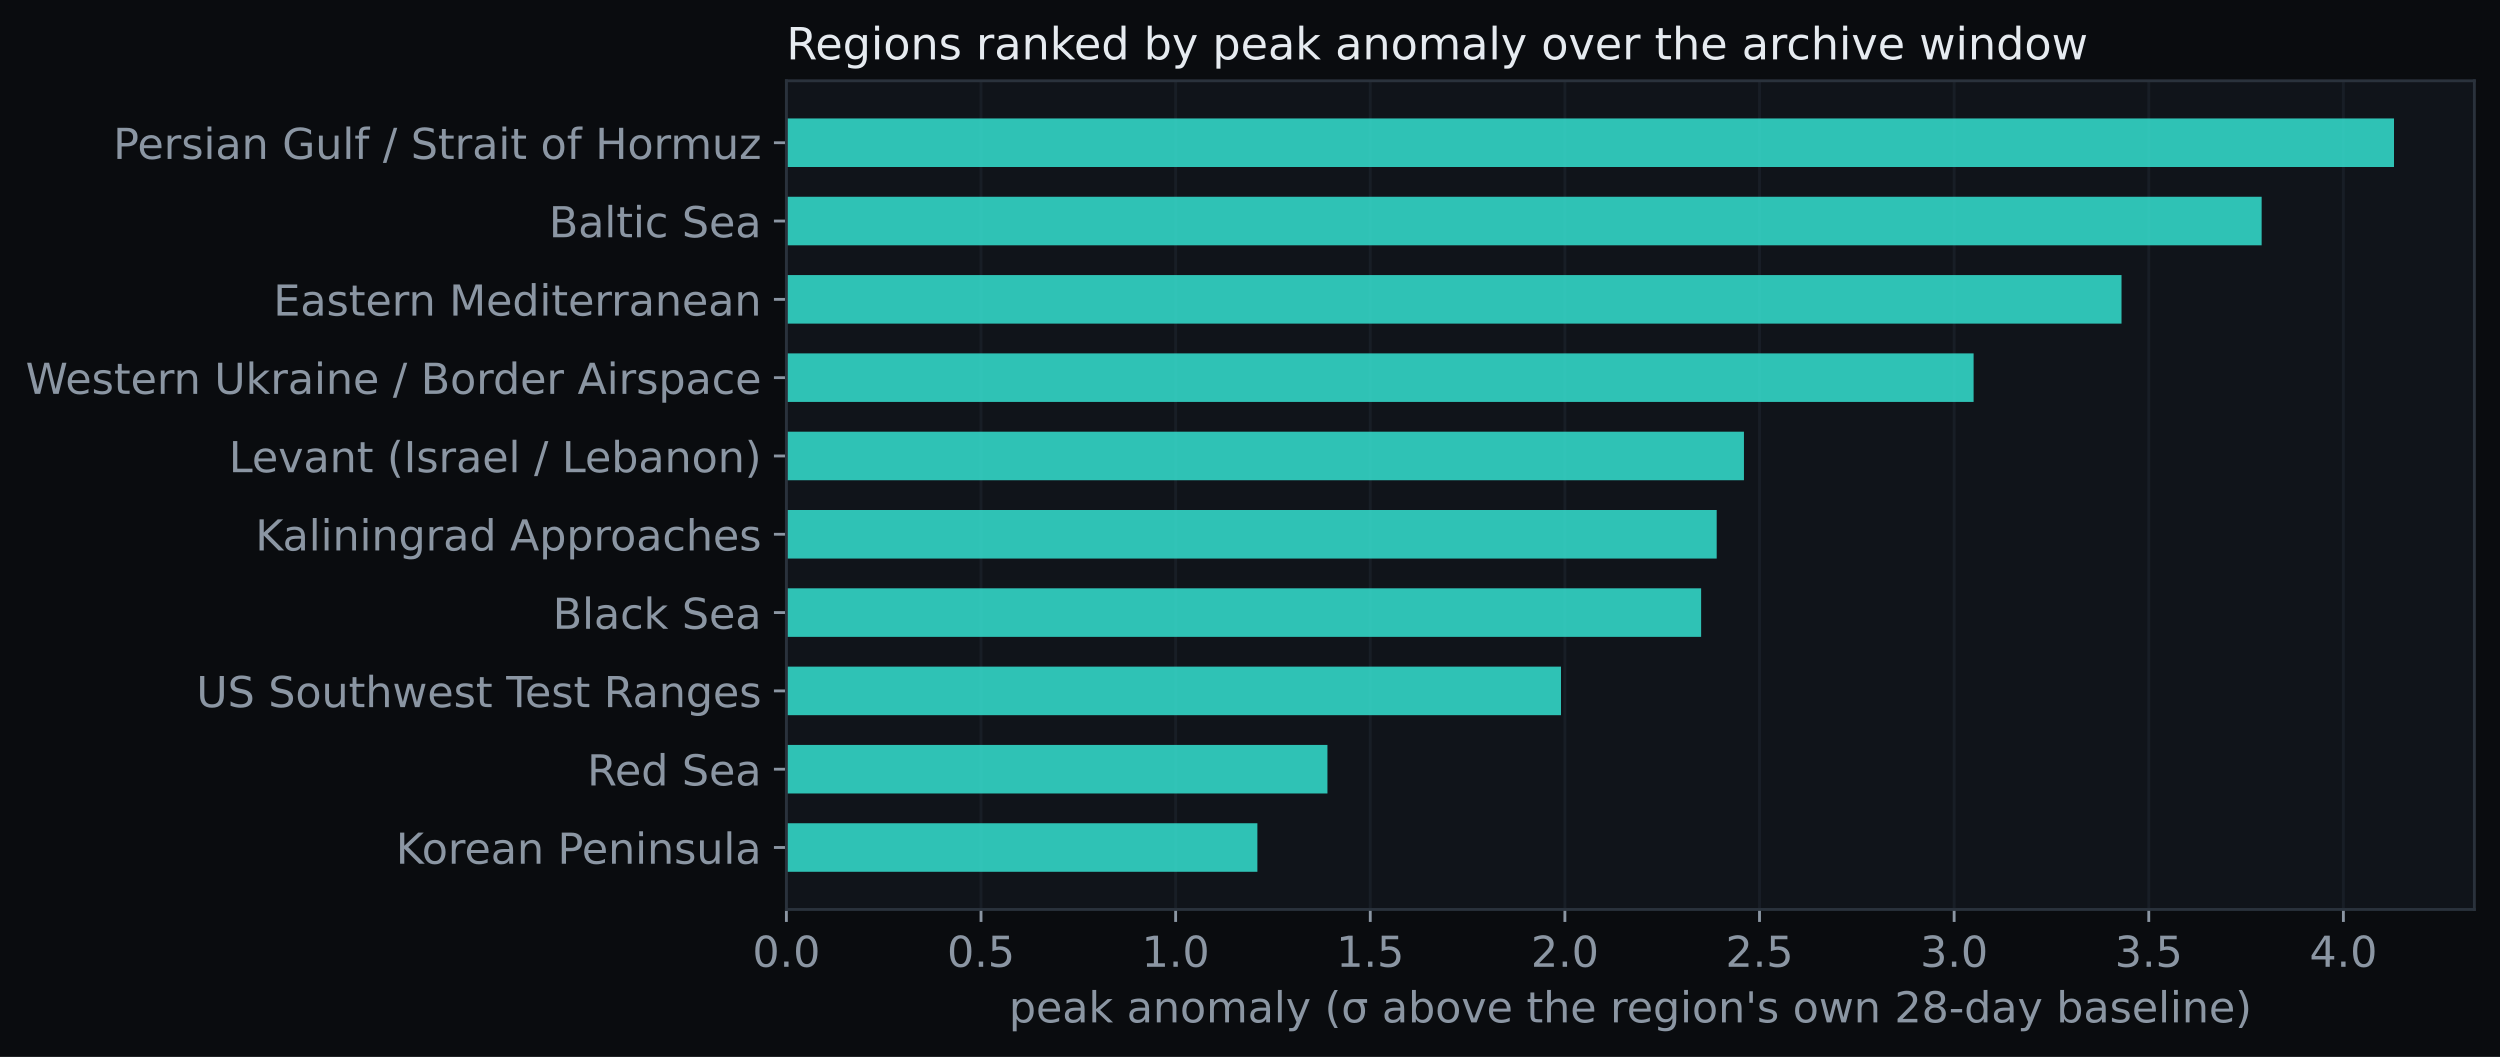
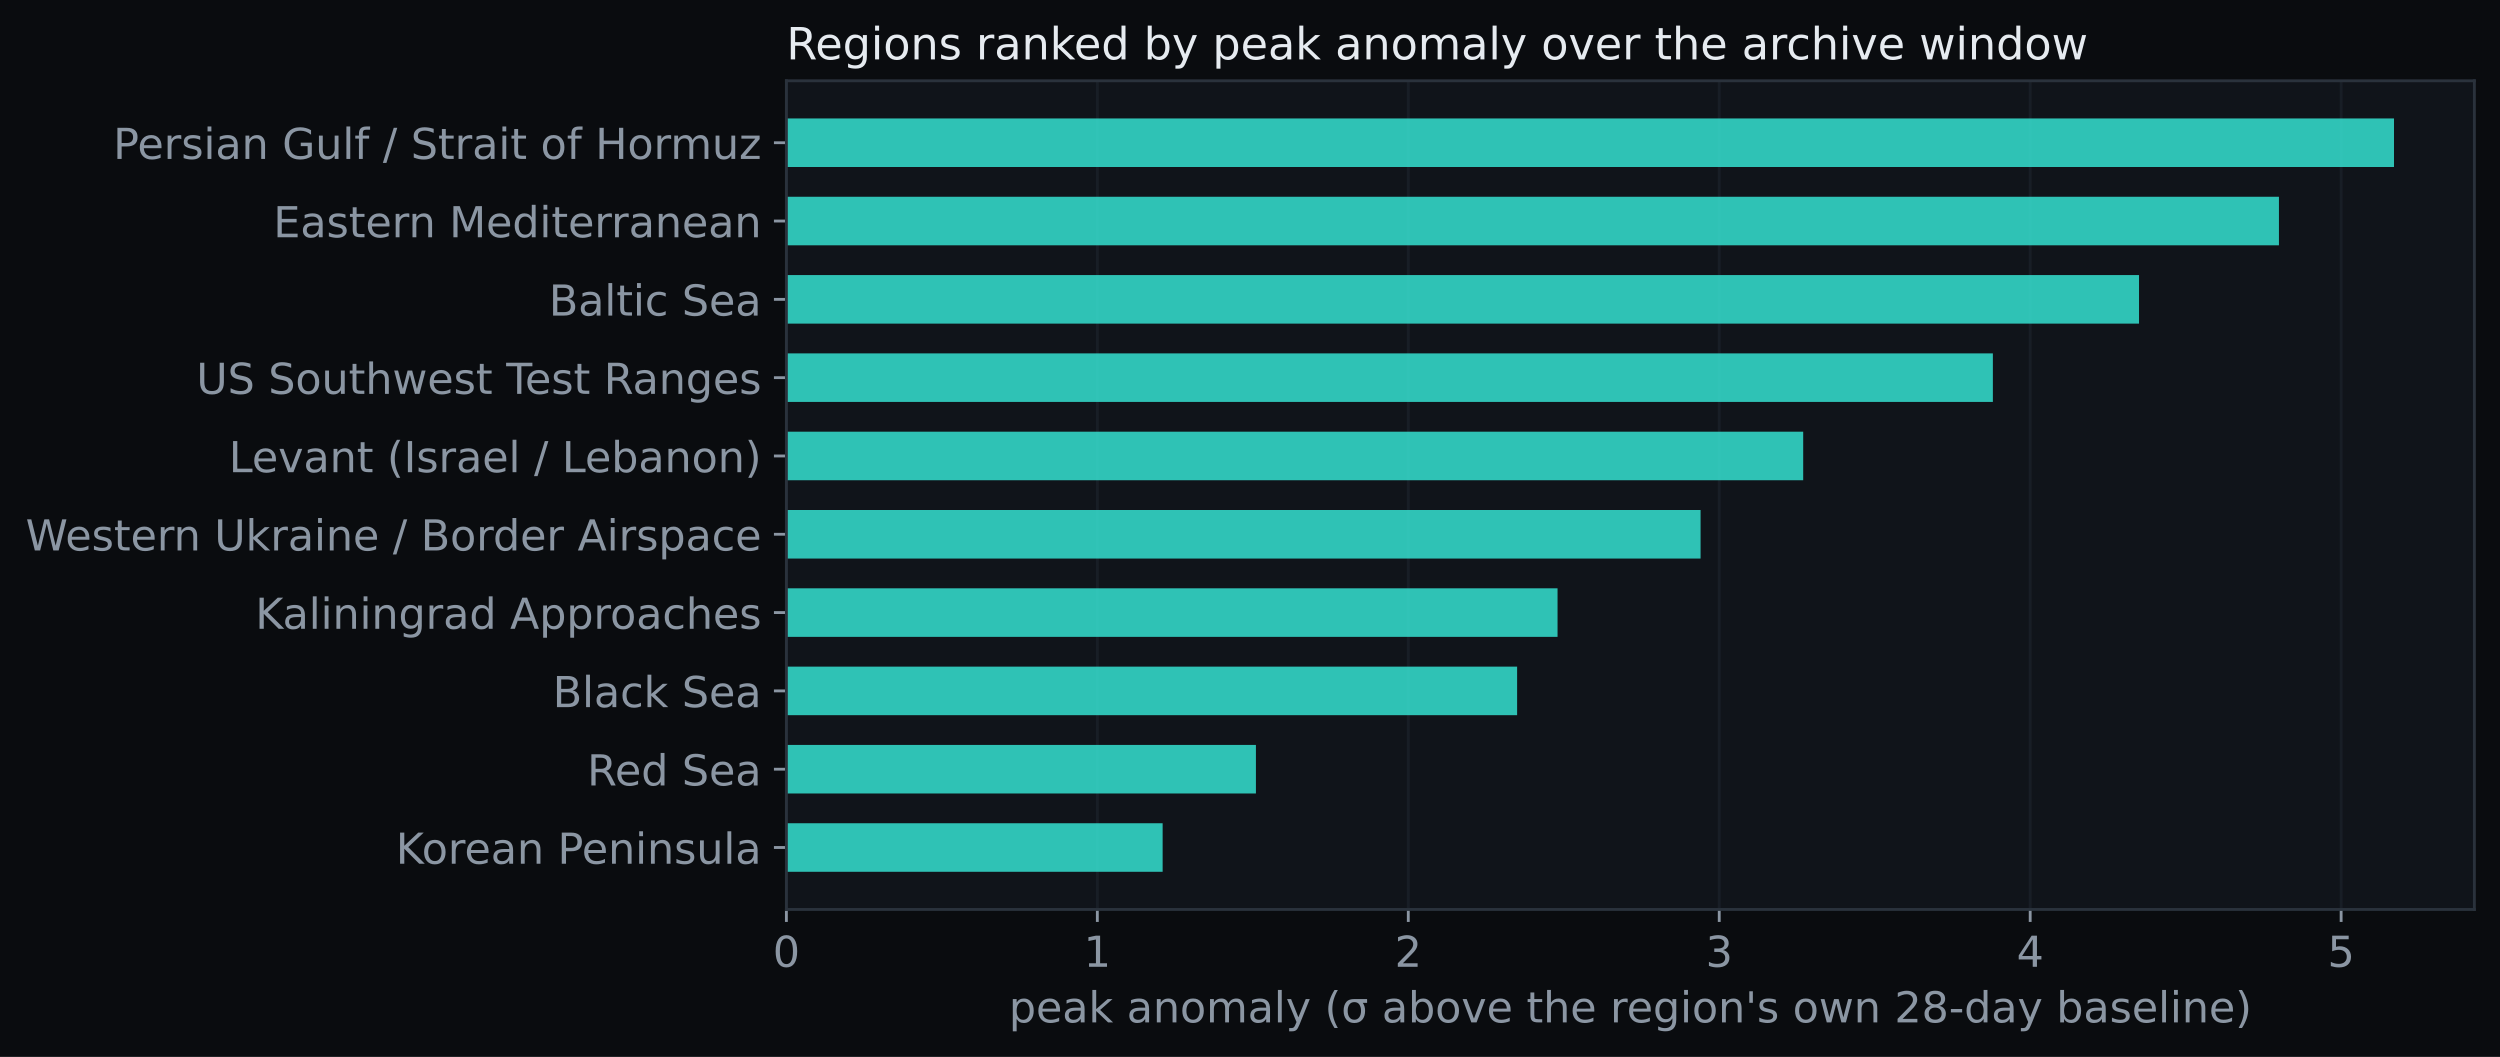
<svg xmlns="http://www.w3.org/2000/svg" xmlns:xlink="http://www.w3.org/1999/xlink" width="702.464pt" height="296.974pt" viewBox="0 0 702.464 296.974" version="1.1">
  <defs>
    <style type="text/css">*{stroke-linejoin: round; stroke-linecap: butt}</style>
  </defs>
  <g id="figure_1">
    <g id="patch_1">
      <path d="M 0 296.974  L 702.464 296.974  L 702.464 0  L 0 0  z " style="fill: #0a0c0f" />
    </g>
    <g id="axes_1">
      <g id="patch_2">
        <path d="M 220.964 255.546  L 695.264 255.546  L 695.264 22.698  L 220.964 22.698  z " style="fill: #10141a" />
      </g>
      <g id="matplotlib.axis_1">
        <g id="xtick_1">
          <g id="line2d_1">
-             <path d="M 220.964 255.546  L 220.964 22.698  " clip-path="url(#pc457c8a885)" style="fill: none; stroke: #2a323c; stroke-opacity: 0.35; stroke-width: 0.8; stroke-linecap: square" />
+             <path d="M 220.964 255.546  L 220.964 22.698  " clip-path="url(#p54dd62f94b)" style="fill: none; stroke: #2a323c; stroke-opacity: 0.35; stroke-width: 0.8; stroke-linecap: square" />
          </g>
          <g id="line2d_2">
            <defs>
-               <path id="m7f1a3b1776" d="M 0 0  L 0 3.5  " style="stroke: #8b96a3; stroke-width: 0.8" />
+               <path id="m687daffcc8" d="M 0 0  L 0 3.5  " style="stroke: #8b96a3; stroke-width: 0.8" />
            </defs>
            <g>
-               <use xlink:href="#m7f1a3b1776" x="220.964" y="255.546" style="fill: #8b96a3; stroke: #8b96a3; stroke-width: 0.8" />
+               <use xlink:href="#m687daffcc8" x="220.964" y="255.546" style="fill: #8b96a3; stroke: #8b96a3; stroke-width: 0.8" />
            </g>
          </g>
          <g id="text_1">
-             <text style="font-size: 12px; font-family: 'DejaVu Sans'; text-anchor: middle; fill: #8b96a3" x="220.964" y="271.664" transform="rotate(-0 220.9638 271.6642)">0.0</text>
+             <text style="font-size: 12px; font-family: 'DejaVu Sans'; text-anchor: middle; fill: #8b96a3" x="220.964" y="271.664" transform="rotate(-0 220.9638 271.6642)">0</text>
          </g>
        </g>
        <g id="xtick_2">
          <g id="line2d_3">
-             <path d="M 275.651 255.546  L 275.651 22.698  " clip-path="url(#pc457c8a885)" style="fill: none; stroke: #2a323c; stroke-opacity: 0.35; stroke-width: 0.8; stroke-linecap: square" />
+             <path d="M 308.336 255.546  L 308.336 22.698  " clip-path="url(#p54dd62f94b)" style="fill: none; stroke: #2a323c; stroke-opacity: 0.35; stroke-width: 0.8; stroke-linecap: square" />
          </g>
          <g id="line2d_4">
            <g>
-               <use xlink:href="#m7f1a3b1776" x="275.651" y="255.546" style="fill: #8b96a3; stroke: #8b96a3; stroke-width: 0.8" />
+               <use xlink:href="#m687daffcc8" x="308.336" y="255.546" style="fill: #8b96a3; stroke: #8b96a3; stroke-width: 0.8" />
            </g>
          </g>
          <g id="text_2">
-             <text style="font-size: 12px; font-family: 'DejaVu Sans'; text-anchor: middle; fill: #8b96a3" x="275.651" y="271.664" transform="rotate(-0 275.6507 271.6642)">0.5</text>
+             <text style="font-size: 12px; font-family: 'DejaVu Sans'; text-anchor: middle; fill: #8b96a3" x="308.336" y="271.664" transform="rotate(-0 308.336 271.6642)">1</text>
          </g>
        </g>
        <g id="xtick_3">
          <g id="line2d_5">
-             <path d="M 330.338 255.546  L 330.338 22.698  " clip-path="url(#pc457c8a885)" style="fill: none; stroke: #2a323c; stroke-opacity: 0.35; stroke-width: 0.8; stroke-linecap: square" />
+             <path d="M 395.708 255.546  L 395.708 22.698  " clip-path="url(#p54dd62f94b)" style="fill: none; stroke: #2a323c; stroke-opacity: 0.35; stroke-width: 0.8; stroke-linecap: square" />
          </g>
          <g id="line2d_6">
            <g>
-               <use xlink:href="#m7f1a3b1776" x="330.338" y="255.546" style="fill: #8b96a3; stroke: #8b96a3; stroke-width: 0.8" />
+               <use xlink:href="#m687daffcc8" x="395.708" y="255.546" style="fill: #8b96a3; stroke: #8b96a3; stroke-width: 0.8" />
            </g>
          </g>
          <g id="text_3">
-             <text style="font-size: 12px; font-family: 'DejaVu Sans'; text-anchor: middle; fill: #8b96a3" x="330.338" y="271.664" transform="rotate(-0 330.3377 271.6642)">1.0</text>
+             <text style="font-size: 12px; font-family: 'DejaVu Sans'; text-anchor: middle; fill: #8b96a3" x="395.708" y="271.664" transform="rotate(-0 395.7082 271.6642)">2</text>
          </g>
        </g>
        <g id="xtick_4">
          <g id="line2d_7">
-             <path d="M 385.025 255.546  L 385.025 22.698  " clip-path="url(#pc457c8a885)" style="fill: none; stroke: #2a323c; stroke-opacity: 0.35; stroke-width: 0.8; stroke-linecap: square" />
+             <path d="M 483.08 255.546  L 483.08 22.698  " clip-path="url(#p54dd62f94b)" style="fill: none; stroke: #2a323c; stroke-opacity: 0.35; stroke-width: 0.8; stroke-linecap: square" />
          </g>
          <g id="line2d_8">
            <g>
-               <use xlink:href="#m7f1a3b1776" x="385.025" y="255.546" style="fill: #8b96a3; stroke: #8b96a3; stroke-width: 0.8" />
+               <use xlink:href="#m687daffcc8" x="483.08" y="255.546" style="fill: #8b96a3; stroke: #8b96a3; stroke-width: 0.8" />
            </g>
          </g>
          <g id="text_4">
-             <text style="font-size: 12px; font-family: 'DejaVu Sans'; text-anchor: middle; fill: #8b96a3" x="385.025" y="271.664" transform="rotate(-0 385.0246 271.6642)">1.5</text>
+             <text style="font-size: 12px; font-family: 'DejaVu Sans'; text-anchor: middle; fill: #8b96a3" x="483.08" y="271.664" transform="rotate(-0 483.0804 271.6642)">3</text>
          </g>
        </g>
        <g id="xtick_5">
          <g id="line2d_9">
-             <path d="M 439.712 255.546  L 439.712 22.698  " clip-path="url(#pc457c8a885)" style="fill: none; stroke: #2a323c; stroke-opacity: 0.35; stroke-width: 0.8; stroke-linecap: square" />
+             <path d="M 570.453 255.546  L 570.453 22.698  " clip-path="url(#p54dd62f94b)" style="fill: none; stroke: #2a323c; stroke-opacity: 0.35; stroke-width: 0.8; stroke-linecap: square" />
          </g>
          <g id="line2d_10">
            <g>
-               <use xlink:href="#m7f1a3b1776" x="439.712" y="255.546" style="fill: #8b96a3; stroke: #8b96a3; stroke-width: 0.8" />
+               <use xlink:href="#m687daffcc8" x="570.453" y="255.546" style="fill: #8b96a3; stroke: #8b96a3; stroke-width: 0.8" />
            </g>
          </g>
          <g id="text_5">
-             <text style="font-size: 12px; font-family: 'DejaVu Sans'; text-anchor: middle; fill: #8b96a3" x="439.712" y="271.664" transform="rotate(-0 439.7116 271.6642)">2.0</text>
+             <text style="font-size: 12px; font-family: 'DejaVu Sans'; text-anchor: middle; fill: #8b96a3" x="570.453" y="271.664" transform="rotate(-0 570.4526 271.6642)">4</text>
          </g>
        </g>
        <g id="xtick_6">
          <g id="line2d_11">
-             <path d="M 494.399 255.546  L 494.399 22.698  " clip-path="url(#pc457c8a885)" style="fill: none; stroke: #2a323c; stroke-opacity: 0.35; stroke-width: 0.8; stroke-linecap: square" />
+             <path d="M 657.825 255.546  L 657.825 22.698  " clip-path="url(#p54dd62f94b)" style="fill: none; stroke: #2a323c; stroke-opacity: 0.35; stroke-width: 0.8; stroke-linecap: square" />
          </g>
          <g id="line2d_12">
            <g>
-               <use xlink:href="#m7f1a3b1776" x="494.399" y="255.546" style="fill: #8b96a3; stroke: #8b96a3; stroke-width: 0.8" />
+               <use xlink:href="#m687daffcc8" x="657.825" y="255.546" style="fill: #8b96a3; stroke: #8b96a3; stroke-width: 0.8" />
            </g>
          </g>
          <g id="text_6">
-             <text style="font-size: 12px; font-family: 'DejaVu Sans'; text-anchor: middle; fill: #8b96a3" x="494.399" y="271.664" transform="rotate(-0 494.3985 271.6642)">2.5</text>
-           </g>
-         </g>
-         <g id="xtick_7">
-           <g id="line2d_13">
-             <path d="M 549.086 255.546  L 549.086 22.698  " clip-path="url(#pc457c8a885)" style="fill: none; stroke: #2a323c; stroke-opacity: 0.35; stroke-width: 0.8; stroke-linecap: square" />
-           </g>
-           <g id="line2d_14">
-             <g>
-               <use xlink:href="#m7f1a3b1776" x="549.086" y="255.546" style="fill: #8b96a3; stroke: #8b96a3; stroke-width: 0.8" />
-             </g>
-           </g>
-           <g id="text_7">
-             <text style="font-size: 12px; font-family: 'DejaVu Sans'; text-anchor: middle; fill: #8b96a3" x="549.086" y="271.664" transform="rotate(-0 549.0855 271.6642)">3.0</text>
-           </g>
-         </g>
-         <g id="xtick_8">
-           <g id="line2d_15">
-             <path d="M 603.772 255.546  L 603.772 22.698  " clip-path="url(#pc457c8a885)" style="fill: none; stroke: #2a323c; stroke-opacity: 0.35; stroke-width: 0.8; stroke-linecap: square" />
-           </g>
-           <g id="line2d_16">
-             <g>
-               <use xlink:href="#m7f1a3b1776" x="603.772" y="255.546" style="fill: #8b96a3; stroke: #8b96a3; stroke-width: 0.8" />
-             </g>
-           </g>
-           <g id="text_8">
-             <text style="font-size: 12px; font-family: 'DejaVu Sans'; text-anchor: middle; fill: #8b96a3" x="603.772" y="271.664" transform="rotate(-0 603.7725 271.6642)">3.5</text>
-           </g>
-         </g>
-         <g id="xtick_9">
-           <g id="line2d_17">
-             <path d="M 658.459 255.546  L 658.459 22.698  " clip-path="url(#pc457c8a885)" style="fill: none; stroke: #2a323c; stroke-opacity: 0.35; stroke-width: 0.8; stroke-linecap: square" />
-           </g>
-           <g id="line2d_18">
-             <g>
-               <use xlink:href="#m7f1a3b1776" x="658.459" y="255.546" style="fill: #8b96a3; stroke: #8b96a3; stroke-width: 0.8" />
-             </g>
-           </g>
-           <g id="text_9">
-             <text style="font-size: 12px; font-family: 'DejaVu Sans'; text-anchor: middle; fill: #8b96a3" x="658.459" y="271.664" transform="rotate(-0 658.4594 271.6642)">4.0</text>
-           </g>
-         </g>
-         <g id="text_10">
+             <text style="font-size: 12px; font-family: 'DejaVu Sans'; text-anchor: middle; fill: #8b96a3" x="657.825" y="271.664" transform="rotate(-0 657.8248 271.6642)">5</text>
+           </g>
+         </g>
+         <g id="text_7">
          <text style="font-size: 12px; font-family: 'DejaVu Sans'; text-anchor: middle; fill: #8b96a3" x="458.114" y="287.278" transform="rotate(-0 458.1137 287.2779)">peak anomaly (σ above the region's own 28-day baseline)</text>
        </g>
      </g>
      <g id="matplotlib.axis_2">
        <g id="ytick_1">
+           <g id="line2d_13">
+             <path d="M 220.964 238.141  L 695.264 238.141  " clip-path="url(#p54dd62f94b)" style="fill: none; stroke: #2a323c; stroke-opacity: 0; stroke-width: 0.8; stroke-linecap: square" />
+           </g>
+           <g id="line2d_14">
+             <defs>
+               <path id="mb19d4b06ca" d="M 0 0  L -3.5 0  " style="stroke: #8b96a3; stroke-width: 0.8" />
+             </defs>
+             <g>
+               <use xlink:href="#mb19d4b06ca" x="220.964" y="238.141" style="fill: #8b96a3; stroke: #8b96a3; stroke-width: 0.8" />
+             </g>
+           </g>
+           <g id="text_8">
+             <text style="font-size: 12px; font-family: 'DejaVu Sans'; text-anchor: end; fill: #8b96a3" x="213.964" y="242.7" transform="rotate(-0 213.9638 242.6998)">Korean Peninsula</text>
+           </g>
+         </g>
+         <g id="ytick_2">
+           <g id="line2d_15">
+             <path d="M 220.964 216.137  L 695.264 216.137  " clip-path="url(#p54dd62f94b)" style="fill: none; stroke: #2a323c; stroke-opacity: 0; stroke-width: 0.8; stroke-linecap: square" />
+           </g>
+           <g id="line2d_16">
+             <g>
+               <use xlink:href="#mb19d4b06ca" x="220.964" y="216.137" style="fill: #8b96a3; stroke: #8b96a3; stroke-width: 0.8" />
+             </g>
+           </g>
+           <g id="text_9">
+             <text style="font-size: 12px; font-family: 'DejaVu Sans'; text-anchor: end; fill: #8b96a3" x="213.964" y="220.696" transform="rotate(-0 213.9638 220.6957)">Red Sea</text>
+           </g>
+         </g>
+         <g id="ytick_3">
+           <g id="line2d_17">
+             <path d="M 220.964 194.132  L 695.264 194.132  " clip-path="url(#p54dd62f94b)" style="fill: none; stroke: #2a323c; stroke-opacity: 0; stroke-width: 0.8; stroke-linecap: square" />
+           </g>
+           <g id="line2d_18">
+             <g>
+               <use xlink:href="#mb19d4b06ca" x="220.964" y="194.132" style="fill: #8b96a3; stroke: #8b96a3; stroke-width: 0.8" />
+             </g>
+           </g>
+           <g id="text_10">
+             <text style="font-size: 12px; font-family: 'DejaVu Sans'; text-anchor: end; fill: #8b96a3" x="213.964" y="198.692" transform="rotate(-0 213.9638 198.6915)">Black Sea</text>
+           </g>
+         </g>
+         <g id="ytick_4">
          <g id="line2d_19">
-             <path d="M 220.964 238.141  L 695.264 238.141  " clip-path="url(#pc457c8a885)" style="fill: none; stroke: #2a323c; stroke-opacity: 0; stroke-width: 0.8; stroke-linecap: square" />
+             <path d="M 220.964 172.128  L 695.264 172.128  " clip-path="url(#p54dd62f94b)" style="fill: none; stroke: #2a323c; stroke-opacity: 0; stroke-width: 0.8; stroke-linecap: square" />
          </g>
          <g id="line2d_20">
-             <defs>
-               <path id="me62b301e87" d="M 0 0  L -3.5 0  " style="stroke: #8b96a3; stroke-width: 0.8" />
-             </defs>
-             <g>
-               <use xlink:href="#me62b301e87" x="220.964" y="238.141" style="fill: #8b96a3; stroke: #8b96a3; stroke-width: 0.8" />
+             <g>
+               <use xlink:href="#mb19d4b06ca" x="220.964" y="172.128" style="fill: #8b96a3; stroke: #8b96a3; stroke-width: 0.8" />
            </g>
          </g>
          <g id="text_11">
-             <text style="font-size: 12px; font-family: 'DejaVu Sans'; text-anchor: end; fill: #8b96a3" x="213.964" y="242.7" transform="rotate(-0 213.9638 242.6998)">Korean Peninsula</text>
-           </g>
-         </g>
-         <g id="ytick_2">
+             <text style="font-size: 12px; font-family: 'DejaVu Sans'; text-anchor: end; fill: #8b96a3" x="213.964" y="176.687" transform="rotate(-0 213.9638 176.6873)">Kaliningrad Approaches</text>
+           </g>
+         </g>
+         <g id="ytick_5">
          <g id="line2d_21">
-             <path d="M 220.964 216.137  L 695.264 216.137  " clip-path="url(#pc457c8a885)" style="fill: none; stroke: #2a323c; stroke-opacity: 0; stroke-width: 0.8; stroke-linecap: square" />
+             <path d="M 220.964 150.124  L 695.264 150.124  " clip-path="url(#p54dd62f94b)" style="fill: none; stroke: #2a323c; stroke-opacity: 0; stroke-width: 0.8; stroke-linecap: square" />
          </g>
          <g id="line2d_22">
            <g>
-               <use xlink:href="#me62b301e87" x="220.964" y="216.137" style="fill: #8b96a3; stroke: #8b96a3; stroke-width: 0.8" />
+               <use xlink:href="#mb19d4b06ca" x="220.964" y="150.124" style="fill: #8b96a3; stroke: #8b96a3; stroke-width: 0.8" />
            </g>
          </g>
          <g id="text_12">
-             <text style="font-size: 12px; font-family: 'DejaVu Sans'; text-anchor: end; fill: #8b96a3" x="213.964" y="220.696" transform="rotate(-0 213.9638 220.6957)">Red Sea</text>
-           </g>
-         </g>
-         <g id="ytick_3">
+             <text style="font-size: 12px; font-family: 'DejaVu Sans'; text-anchor: end; fill: #8b96a3" x="213.964" y="154.683" transform="rotate(-0 213.9638 154.6832)">Western Ukraine / Border Airspace</text>
+           </g>
+         </g>
+         <g id="ytick_6">
          <g id="line2d_23">
-             <path d="M 220.964 194.132  L 695.264 194.132  " clip-path="url(#pc457c8a885)" style="fill: none; stroke: #2a323c; stroke-opacity: 0; stroke-width: 0.8; stroke-linecap: square" />
+             <path d="M 220.964 128.12  L 695.264 128.12  " clip-path="url(#p54dd62f94b)" style="fill: none; stroke: #2a323c; stroke-opacity: 0; stroke-width: 0.8; stroke-linecap: square" />
          </g>
          <g id="line2d_24">
            <g>
-               <use xlink:href="#me62b301e87" x="220.964" y="194.132" style="fill: #8b96a3; stroke: #8b96a3; stroke-width: 0.8" />
+               <use xlink:href="#mb19d4b06ca" x="220.964" y="128.12" style="fill: #8b96a3; stroke: #8b96a3; stroke-width: 0.8" />
            </g>
          </g>
          <g id="text_13">
-             <text style="font-size: 12px; font-family: 'DejaVu Sans'; text-anchor: end; fill: #8b96a3" x="213.964" y="198.692" transform="rotate(-0 213.9638 198.6915)">US Southwest Test Ranges</text>
-           </g>
-         </g>
-         <g id="ytick_4">
+             <text style="font-size: 12px; font-family: 'DejaVu Sans'; text-anchor: end; fill: #8b96a3" x="213.964" y="132.679" transform="rotate(-0 213.9638 132.679)">Levant (Israel / Lebanon)</text>
+           </g>
+         </g>
+         <g id="ytick_7">
          <g id="line2d_25">
-             <path d="M 220.964 172.128  L 695.264 172.128  " clip-path="url(#pc457c8a885)" style="fill: none; stroke: #2a323c; stroke-opacity: 0; stroke-width: 0.8; stroke-linecap: square" />
+             <path d="M 220.964 106.116  L 695.264 106.116  " clip-path="url(#p54dd62f94b)" style="fill: none; stroke: #2a323c; stroke-opacity: 0; stroke-width: 0.8; stroke-linecap: square" />
          </g>
          <g id="line2d_26">
            <g>
-               <use xlink:href="#me62b301e87" x="220.964" y="172.128" style="fill: #8b96a3; stroke: #8b96a3; stroke-width: 0.8" />
+               <use xlink:href="#mb19d4b06ca" x="220.964" y="106.116" style="fill: #8b96a3; stroke: #8b96a3; stroke-width: 0.8" />
            </g>
          </g>
          <g id="text_14">
-             <text style="font-size: 12px; font-family: 'DejaVu Sans'; text-anchor: end; fill: #8b96a3" x="213.964" y="176.687" transform="rotate(-0 213.9638 176.6873)">Black Sea</text>
-           </g>
-         </g>
-         <g id="ytick_5">
+             <text style="font-size: 12px; font-family: 'DejaVu Sans'; text-anchor: end; fill: #8b96a3" x="213.964" y="110.675" transform="rotate(-0 213.9638 110.6749)">US Southwest Test Ranges</text>
+           </g>
+         </g>
+         <g id="ytick_8">
          <g id="line2d_27">
-             <path d="M 220.964 150.124  L 695.264 150.124  " clip-path="url(#pc457c8a885)" style="fill: none; stroke: #2a323c; stroke-opacity: 0; stroke-width: 0.8; stroke-linecap: square" />
+             <path d="M 220.964 84.112  L 695.264 84.112  " clip-path="url(#p54dd62f94b)" style="fill: none; stroke: #2a323c; stroke-opacity: 0; stroke-width: 0.8; stroke-linecap: square" />
          </g>
          <g id="line2d_28">
            <g>
-               <use xlink:href="#me62b301e87" x="220.964" y="150.124" style="fill: #8b96a3; stroke: #8b96a3; stroke-width: 0.8" />
+               <use xlink:href="#mb19d4b06ca" x="220.964" y="84.112" style="fill: #8b96a3; stroke: #8b96a3; stroke-width: 0.8" />
            </g>
          </g>
          <g id="text_15">
-             <text style="font-size: 12px; font-family: 'DejaVu Sans'; text-anchor: end; fill: #8b96a3" x="213.964" y="154.683" transform="rotate(-0 213.9638 154.6832)">Kaliningrad Approaches</text>
-           </g>
-         </g>
-         <g id="ytick_6">
+             <text style="font-size: 12px; font-family: 'DejaVu Sans'; text-anchor: end; fill: #8b96a3" x="213.964" y="88.671" transform="rotate(-0 213.9638 88.67071)">Baltic Sea</text>
+           </g>
+         </g>
+         <g id="ytick_9">
          <g id="line2d_29">
-             <path d="M 220.964 128.12  L 695.264 128.12  " clip-path="url(#pc457c8a885)" style="fill: none; stroke: #2a323c; stroke-opacity: 0; stroke-width: 0.8; stroke-linecap: square" />
+             <path d="M 220.964 62.107  L 695.264 62.107  " clip-path="url(#p54dd62f94b)" style="fill: none; stroke: #2a323c; stroke-opacity: 0; stroke-width: 0.8; stroke-linecap: square" />
          </g>
          <g id="line2d_30">
            <g>
-               <use xlink:href="#me62b301e87" x="220.964" y="128.12" style="fill: #8b96a3; stroke: #8b96a3; stroke-width: 0.8" />
+               <use xlink:href="#mb19d4b06ca" x="220.964" y="62.107" style="fill: #8b96a3; stroke: #8b96a3; stroke-width: 0.8" />
            </g>
          </g>
          <g id="text_16">
-             <text style="font-size: 12px; font-family: 'DejaVu Sans'; text-anchor: end; fill: #8b96a3" x="213.964" y="132.679" transform="rotate(-0 213.9638 132.679)">Levant (Israel / Lebanon)</text>
-           </g>
-         </g>
-         <g id="ytick_7">
+             <text style="font-size: 12px; font-family: 'DejaVu Sans'; text-anchor: end; fill: #8b96a3" x="213.964" y="66.667" transform="rotate(-0 213.9638 66.66656)">Eastern Mediterranean</text>
+           </g>
+         </g>
+         <g id="ytick_10">
          <g id="line2d_31">
-             <path d="M 220.964 106.116  L 695.264 106.116  " clip-path="url(#pc457c8a885)" style="fill: none; stroke: #2a323c; stroke-opacity: 0; stroke-width: 0.8; stroke-linecap: square" />
+             <path d="M 220.964 40.103  L 695.264 40.103  " clip-path="url(#p54dd62f94b)" style="fill: none; stroke: #2a323c; stroke-opacity: 0; stroke-width: 0.8; stroke-linecap: square" />
          </g>
          <g id="line2d_32">
            <g>
-               <use xlink:href="#me62b301e87" x="220.964" y="106.116" style="fill: #8b96a3; stroke: #8b96a3; stroke-width: 0.8" />
+               <use xlink:href="#mb19d4b06ca" x="220.964" y="40.103" style="fill: #8b96a3; stroke: #8b96a3; stroke-width: 0.8" />
            </g>
          </g>
          <g id="text_17">
-             <text style="font-size: 12px; font-family: 'DejaVu Sans'; text-anchor: end; fill: #8b96a3" x="213.964" y="110.675" transform="rotate(-0 213.9638 110.6749)">Western Ukraine / Border Airspace</text>
-           </g>
-         </g>
-         <g id="ytick_8">
-           <g id="line2d_33">
-             <path d="M 220.964 84.112  L 695.264 84.112  " clip-path="url(#pc457c8a885)" style="fill: none; stroke: #2a323c; stroke-opacity: 0; stroke-width: 0.8; stroke-linecap: square" />
-           </g>
-           <g id="line2d_34">
-             <g>
-               <use xlink:href="#me62b301e87" x="220.964" y="84.112" style="fill: #8b96a3; stroke: #8b96a3; stroke-width: 0.8" />
-             </g>
-           </g>
-           <g id="text_18">
-             <text style="font-size: 12px; font-family: 'DejaVu Sans'; text-anchor: end; fill: #8b96a3" x="213.964" y="88.671" transform="rotate(-0 213.9638 88.67071)">Eastern Mediterranean</text>
-           </g>
-         </g>
-         <g id="ytick_9">
-           <g id="line2d_35">
-             <path d="M 220.964 62.107  L 695.264 62.107  " clip-path="url(#pc457c8a885)" style="fill: none; stroke: #2a323c; stroke-opacity: 0; stroke-width: 0.8; stroke-linecap: square" />
-           </g>
-           <g id="line2d_36">
-             <g>
-               <use xlink:href="#me62b301e87" x="220.964" y="62.107" style="fill: #8b96a3; stroke: #8b96a3; stroke-width: 0.8" />
-             </g>
-           </g>
-           <g id="text_19">
-             <text style="font-size: 12px; font-family: 'DejaVu Sans'; text-anchor: end; fill: #8b96a3" x="213.964" y="66.667" transform="rotate(-0 213.9638 66.66656)">Baltic Sea</text>
-           </g>
-         </g>
-         <g id="ytick_10">
-           <g id="line2d_37">
-             <path d="M 220.964 40.103  L 695.264 40.103  " clip-path="url(#pc457c8a885)" style="fill: none; stroke: #2a323c; stroke-opacity: 0; stroke-width: 0.8; stroke-linecap: square" />
-           </g>
-           <g id="line2d_38">
-             <g>
-               <use xlink:href="#me62b301e87" x="220.964" y="40.103" style="fill: #8b96a3; stroke: #8b96a3; stroke-width: 0.8" />
-             </g>
-           </g>
-           <g id="text_20">
            <text style="font-size: 12px; font-family: 'DejaVu Sans'; text-anchor: end; fill: #8b96a3" x="213.964" y="44.662" transform="rotate(-0 213.9638 44.6624)">Persian Gulf / Strait of Hormuz</text>
          </g>
        </g>
      </g>
      <g id="patch_3">
-         <path d="M 220.964 244.962  L 353.306 244.962  L 353.306 231.319  L 220.964 231.319  z " clip-path="url(#pc457c8a885)" style="fill: #35e0d0; opacity: 0.85" />
+         <path d="M 220.964 244.962  L 326.684 244.962  L 326.684 231.319  L 220.964 231.319  z " clip-path="url(#p54dd62f94b)" style="fill: #35e0d0; opacity: 0.85" />
      </g>
      <g id="patch_4">
-         <path d="M 220.964 222.958  L 372.993 222.958  L 372.993 209.315  L 220.964 209.315  z " clip-path="url(#pc457c8a885)" style="fill: #35e0d0; opacity: 0.85" />
+         <path d="M 220.964 222.958  L 352.896 222.958  L 352.896 209.315  L 220.964 209.315  z " clip-path="url(#p54dd62f94b)" style="fill: #35e0d0; opacity: 0.85" />
      </g>
      <g id="patch_5">
-         <path d="M 220.964 200.954  L 438.618 200.954  L 438.618 187.311  L 220.964 187.311  z " clip-path="url(#pc457c8a885)" style="fill: #35e0d0; opacity: 0.85" />
+         <path d="M 220.964 200.954  L 426.288 200.954  L 426.288 187.311  L 220.964 187.311  z " clip-path="url(#p54dd62f94b)" style="fill: #35e0d0; opacity: 0.85" />
      </g>
      <g id="patch_6">
-         <path d="M 220.964 178.95  L 477.992 178.95  L 477.992 165.307  L 220.964 165.307  z " clip-path="url(#pc457c8a885)" style="fill: #35e0d0; opacity: 0.85" />
+         <path d="M 220.964 178.95  L 437.647 178.95  L 437.647 165.307  L 220.964 165.307  z " clip-path="url(#p54dd62f94b)" style="fill: #35e0d0; opacity: 0.85" />
      </g>
      <g id="patch_7">
-         <path d="M 220.964 156.945  L 482.367 156.945  L 482.367 143.303  L 220.964 143.303  z " clip-path="url(#pc457c8a885)" style="fill: #35e0d0; opacity: 0.85" />
+         <path d="M 220.964 156.945  L 477.838 156.945  L 477.838 143.303  L 220.964 143.303  z " clip-path="url(#p54dd62f94b)" style="fill: #35e0d0; opacity: 0.85" />
      </g>
      <g id="patch_8">
-         <path d="M 220.964 134.941  L 490.024 134.941  L 490.024 121.299  L 220.964 121.299  z " clip-path="url(#pc457c8a885)" style="fill: #35e0d0; opacity: 0.85" />
+         <path d="M 220.964 134.941  L 506.671 134.941  L 506.671 121.299  L 220.964 121.299  z " clip-path="url(#p54dd62f94b)" style="fill: #35e0d0; opacity: 0.85" />
      </g>
      <g id="patch_9">
-         <path d="M 220.964 112.937  L 554.554 112.937  L 554.554 99.295  L 220.964 99.295  z " clip-path="url(#pc457c8a885)" style="fill: #35e0d0; opacity: 0.85" />
+         <path d="M 220.964 112.937  L 559.968 112.937  L 559.968 99.295  L 220.964 99.295  z " clip-path="url(#p54dd62f94b)" style="fill: #35e0d0; opacity: 0.85" />
      </g>
      <g id="patch_10">
-         <path d="M 220.964 90.933  L 596.116 90.933  L 596.116 77.29  L 220.964 77.29  z " clip-path="url(#pc457c8a885)" style="fill: #35e0d0; opacity: 0.85" />
+         <path d="M 220.964 90.933  L 601.033 90.933  L 601.033 77.29  L 220.964 77.29  z " clip-path="url(#p54dd62f94b)" style="fill: #35e0d0; opacity: 0.85" />
      </g>
      <g id="patch_11">
-         <path d="M 220.964 68.929  L 635.491 68.929  L 635.491 55.286  L 220.964 55.286  z " clip-path="url(#pc457c8a885)" style="fill: #35e0d0; opacity: 0.85" />
+         <path d="M 220.964 68.929  L 640.35 68.929  L 640.35 55.286  L 220.964 55.286  z " clip-path="url(#p54dd62f94b)" style="fill: #35e0d0; opacity: 0.85" />
      </g>
      <g id="patch_12">
-         <path d="M 220.964 46.925  L 672.678 46.925  L 672.678 33.282  L 220.964 33.282  z " clip-path="url(#pc457c8a885)" style="fill: #35e0d0; opacity: 0.85" />
+         <path d="M 220.964 46.925  L 672.678 46.925  L 672.678 33.282  L 220.964 33.282  z " clip-path="url(#p54dd62f94b)" style="fill: #35e0d0; opacity: 0.85" />
      </g>
      <g id="patch_13">
        <path d="M 220.964 255.546  L 220.964 22.698  " style="fill: none; stroke: #2a323c; stroke-width: 0.8; stroke-linejoin: miter; stroke-linecap: square" />
      </g>
      <g id="patch_14">
        <path d="M 695.264 255.546  L 695.264 22.698  " style="fill: none; stroke: #2a323c; stroke-width: 0.8; stroke-linejoin: miter; stroke-linecap: square" />
      </g>
      <g id="patch_15">
        <path d="M 220.964 255.546  L 695.264 255.546  " style="fill: none; stroke: #2a323c; stroke-width: 0.8; stroke-linejoin: miter; stroke-linecap: square" />
      </g>
      <g id="patch_16">
        <path d="M 220.964 22.698  L 695.264 22.698  " style="fill: none; stroke: #2a323c; stroke-width: 0.8; stroke-linejoin: miter; stroke-linecap: square" />
      </g>
-       <g id="text_21">
+       <g id="text_18">
        <text style="font-size: 12.5px; font-family: 'DejaVu Sans'; text-anchor: start; fill: #e6ebf0" x="220.964" y="16.698" transform="rotate(-0 220.9638 16.69805)">Regions ranked by peak anomaly over the archive window</text>
      </g>
    </g>
  </g>
  <defs>
-     <clipPath id="pc457c8a885">
+     <clipPath id="p54dd62f94b">
      <rect x="220.964" y="22.698" width="474.3" height="232.848" />
    </clipPath>
  </defs>
</svg>
